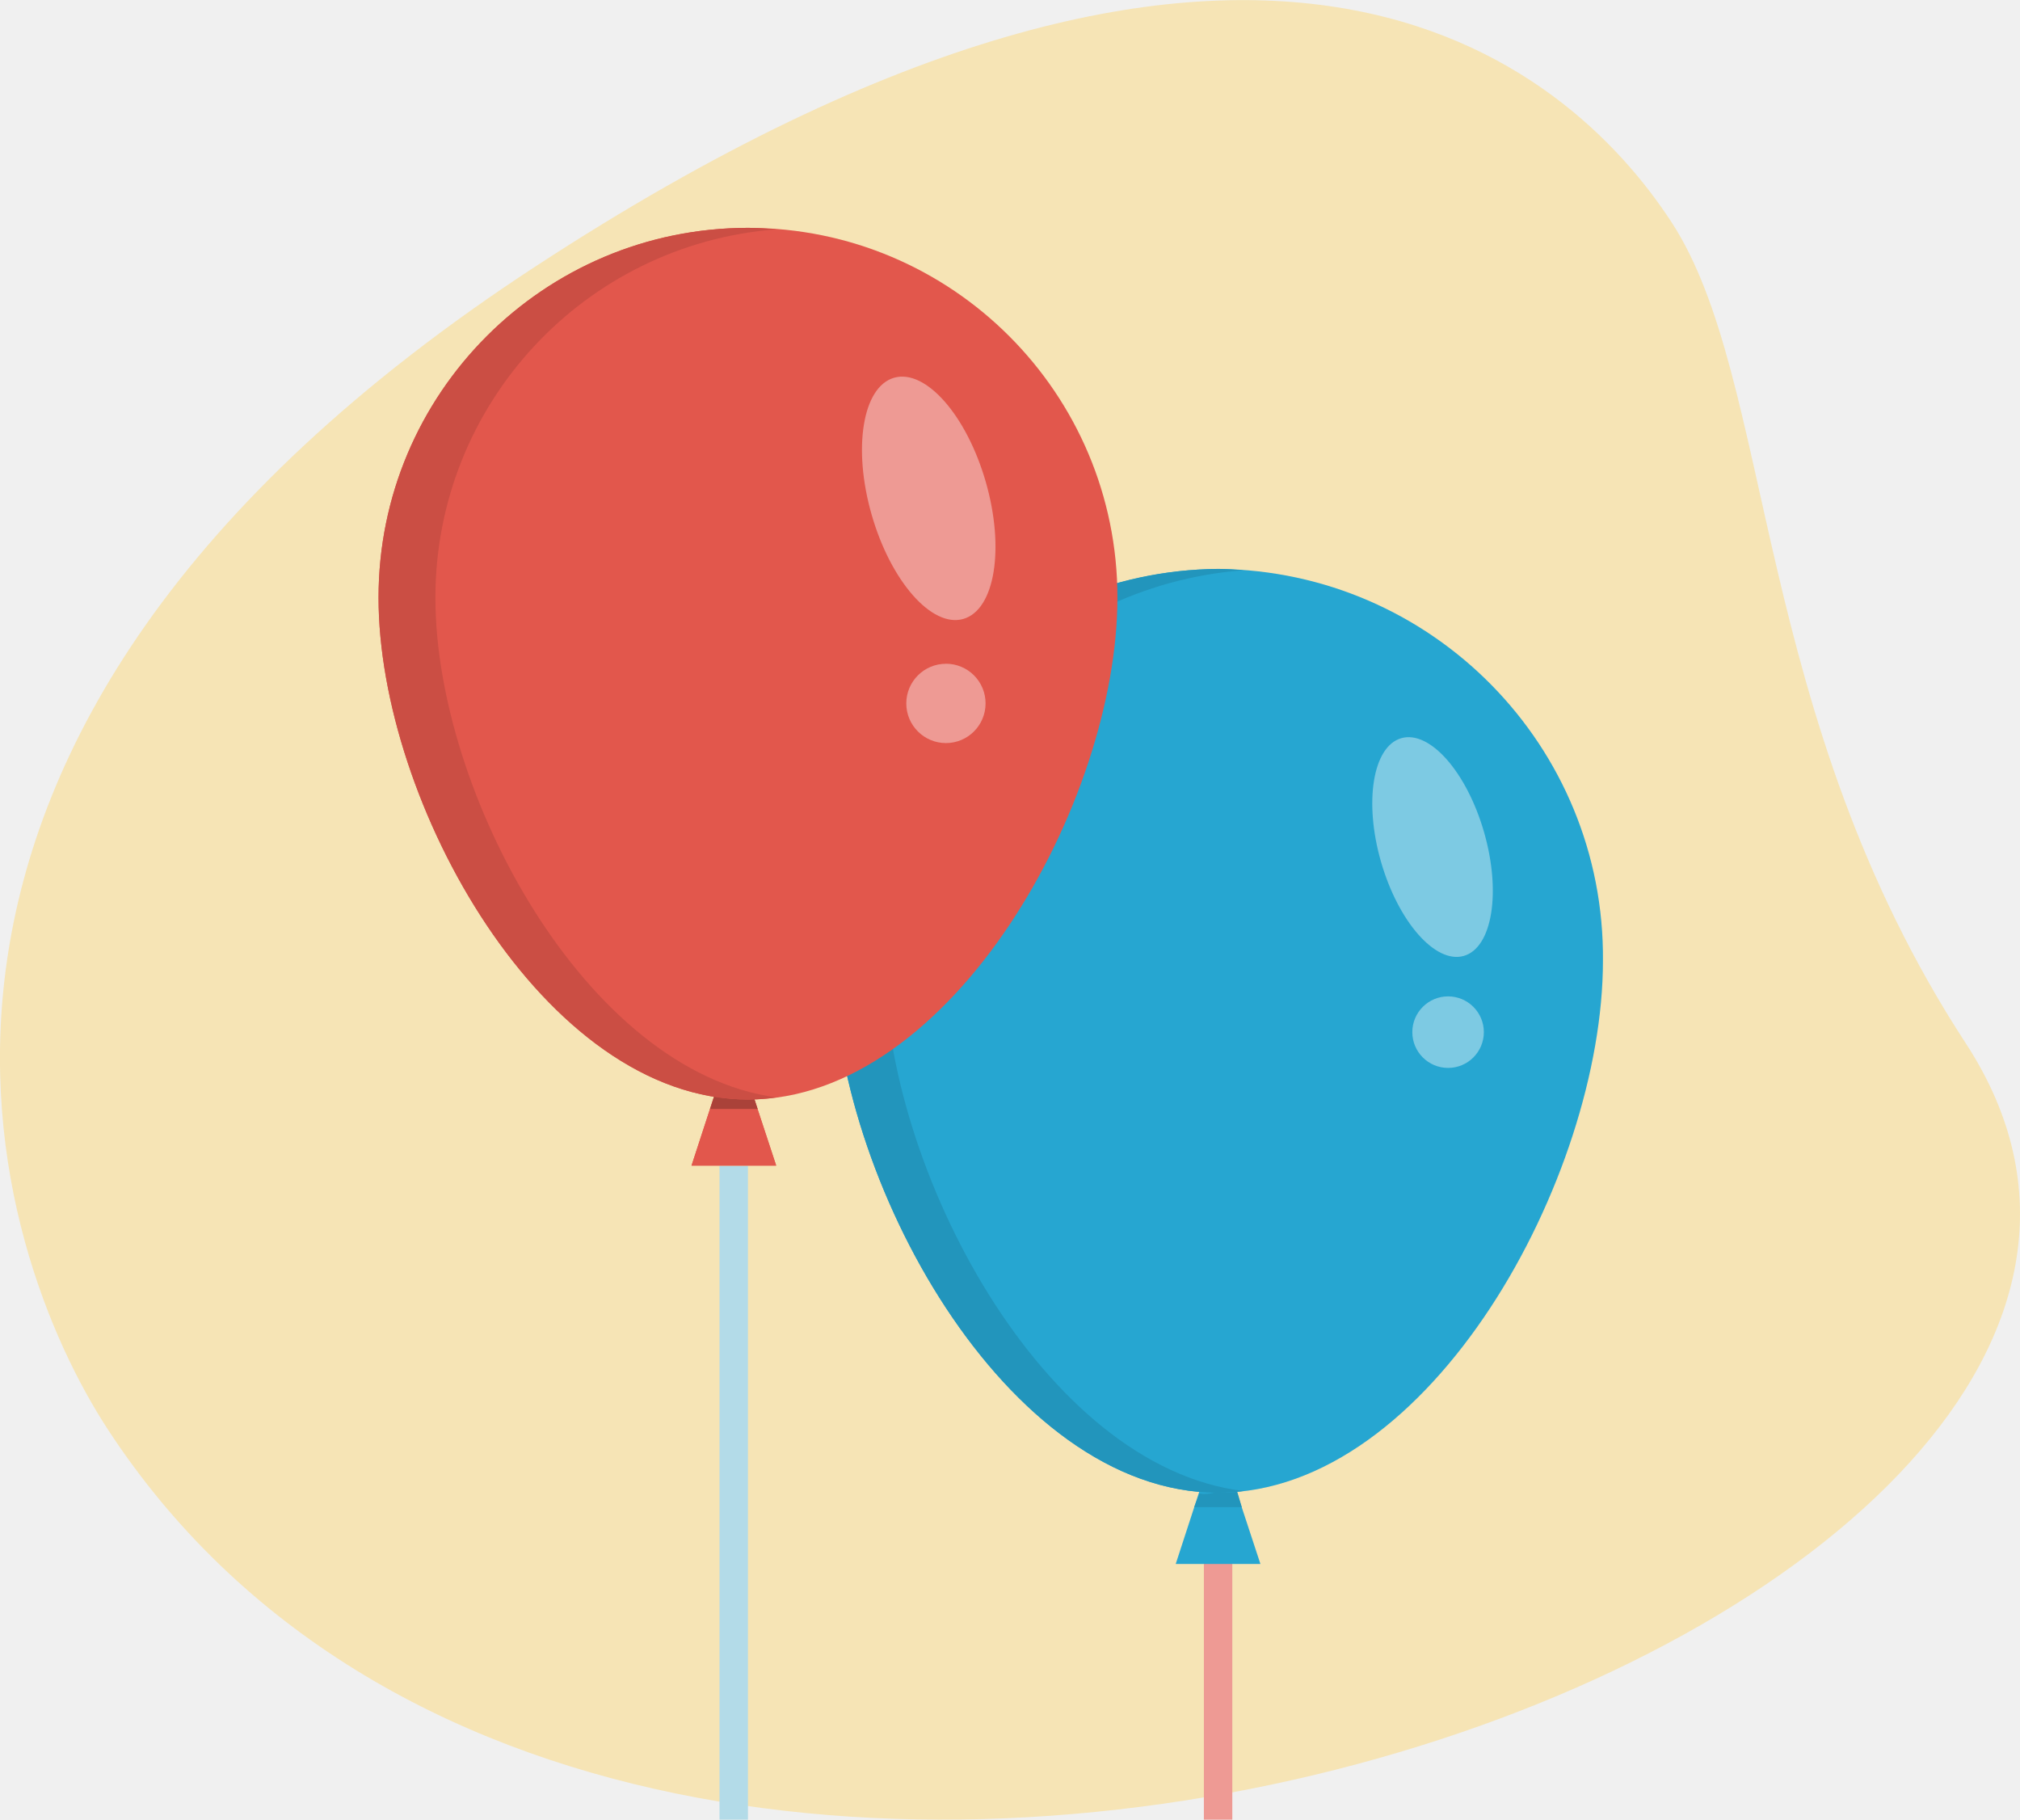
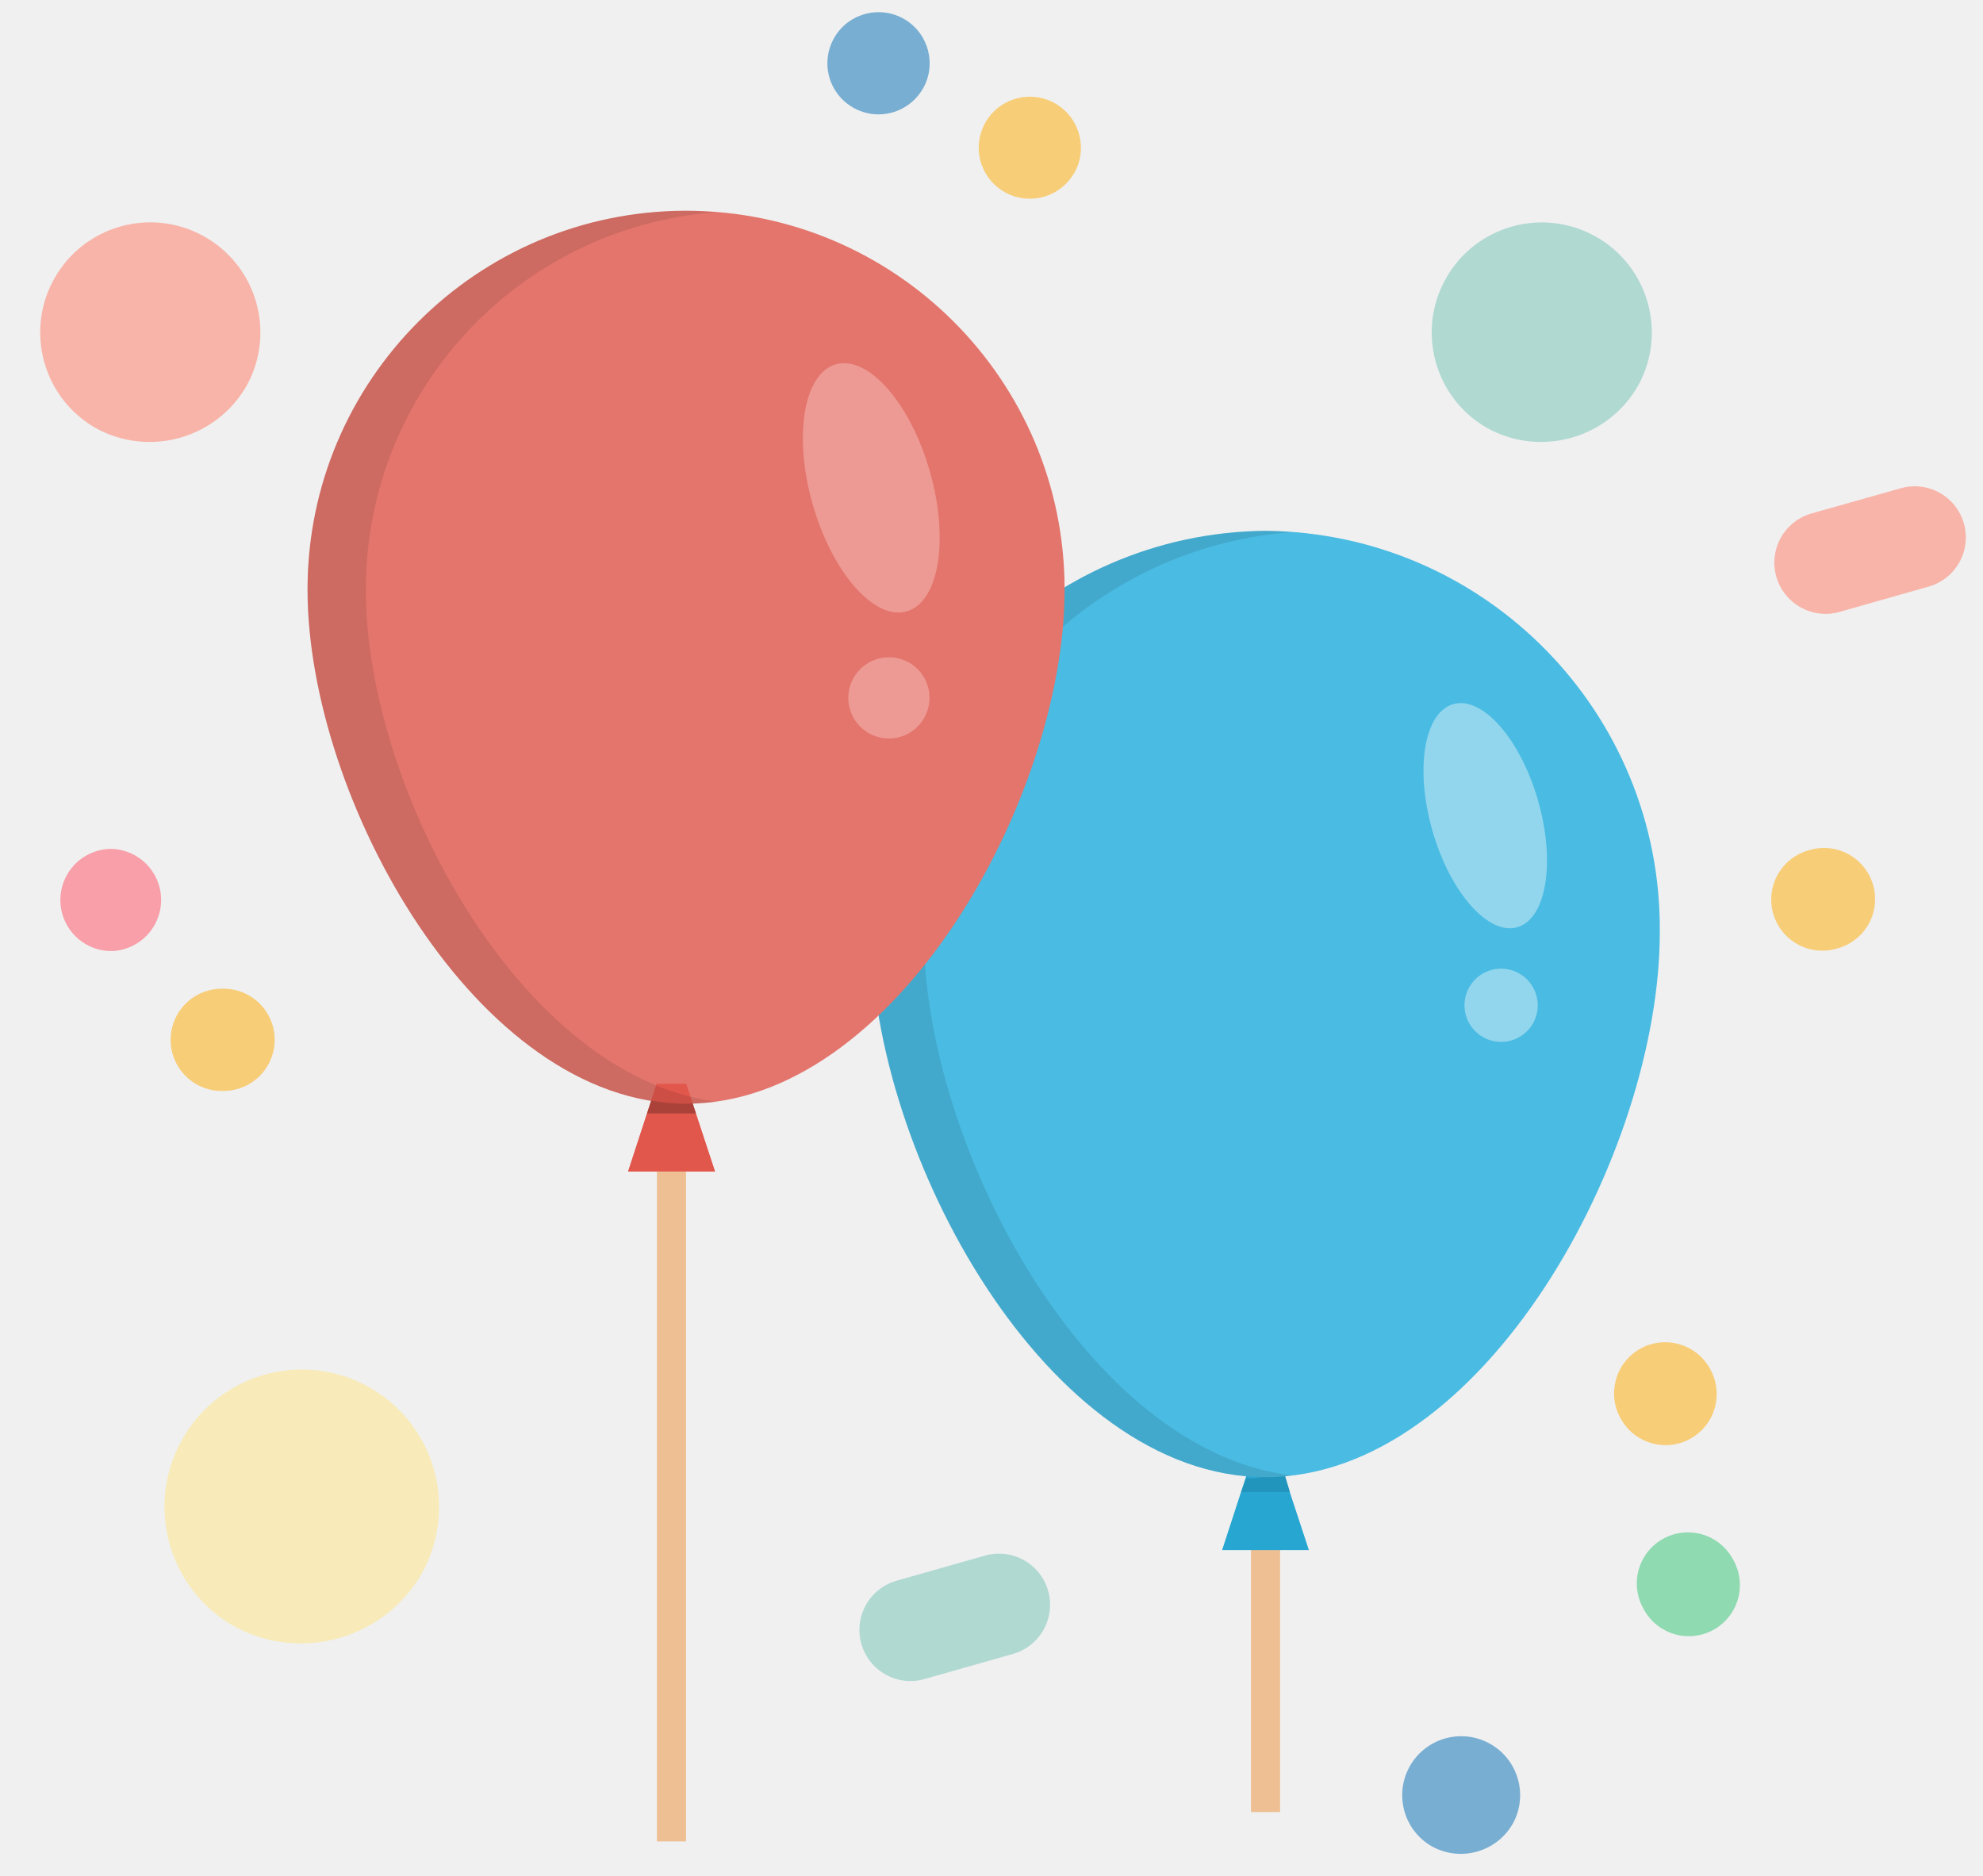
- <svg xmlns="http://www.w3.org/2000/svg" width="44.337" height="39.93" viewBox="0 0 44.337 39.93">
-   <g id="birthday" transform="translate(-47.5 -513)">
-     <g id="Group_25706" data-name="Group 25706" transform="translate(47.5 513)" opacity="0.4">
-       <path id="Path_18304" data-name="Path 18304" d="M43.278,24.8c-4.693-7.186-4.194-14.551-6.456-18.015s-9-9.434-24.932.97S.012,29.468,2.5,33.276C14.151,51.11,51.591,37.524,43.278,24.8Z" transform="translate(-0.134 -1.91)" fill="#ffd25d" />
+ <svg xmlns="http://www.w3.org/2000/svg" width="49.102" height="46.447" viewBox="0 0 49.102 46.447">
+   <g id="birthday" transform="translate(-35.7 -512.782)">
+     <g id="Group_30126" data-name="Group 30126" transform="translate(15500.041 1243.952) rotate(30)">
+       <g id="Group_30067" data-name="Group 30067" transform="translate(-13753.482 7082)">
+         <g id="Group_30062" data-name="Group 30062" transform="translate(0 0)" opacity="0.5">
+           <path id="Path_20574" data-name="Path 20574" d="M338.855,139.3a2.726,2.726,0,1,0-2.724,2.806A2.767,2.767,0,0,0,338.855,139.3Zm0,0" transform="translate(-333.406 -117.153)" fill="#ff7861" />
+           <path id="Path_20576" data-name="Path 20576" d="M236.047,38.964a3.4,3.4,0,1,0-3.4,3.5A3.449,3.449,0,0,0,236.047,38.964Zm0,0" transform="translate(-212.137 6.47)" fill="#ffe581" />
+           <path id="Path_20577" data-name="Path 20577" d="M17.761,437.275a2.725,2.725,0,1,0-2.724,2.807A2.766,2.766,0,0,0,17.761,437.275Zm0,0" transform="translate(17.526 -432.357)" fill="#70c1b3" />
+           <path id="Path_20578" data-name="Path 20578" d="M107.827,246.183a1.266,1.266,0,0,1-.906-2.151l.014-.014a1.266,1.266,0,1,1,1.811,1.769l-.013.014A1.264,1.264,0,0,1,107.827,246.183Zm0,0" transform="translate(-62.226 -231.231)" fill="#fa0" />
+           <path id="Path_20563" data-name="Path 20563" d="M152.961,138.027a1.266,1.266,0,0,1-.654-2.351l.017-.01a1.266,1.266,0,0,1,1.3,2.17l-.017.01A1.261,1.261,0,0,1,152.961,138.027Zm0,0" transform="translate(-144.041 -101.884)" fill="#ff4e61" />
+           <path id="Path_20564" data-name="Path 20564" d="M165.469,159.944a1.266,1.266,0,0,1-.658-2.349l.017-.01a1.266,1.266,0,1,1,1.312,2.165l-.017.01A1.259,1.259,0,0,1,165.469,159.944Zm0,0" transform="translate(-152.453 -122.167)" fill="#fa0" />
+           <path id="Path_20548" data-name="Path 20548" d="M6.185,258.725a1.266,1.266,0,0,1-.908-2.147l1.573-1.621a1.266,1.266,0,1,1,1.817,1.763l-1.574,1.621A1.261,1.261,0,0,1,6.185,258.725Zm0,0" transform="translate(28.903 -216.823)" fill="#70c1b3" />
+           <path id="Path_20580" data-name="Path 20580" d="M133.83,12.647a1.266,1.266,0,0,1-.908-2.147L134.5,8.879a1.266,1.266,0,1,1,1.816,1.763l-1.573,1.621A1.263,1.263,0,0,1,133.83,12.647Zm0,0" transform="translate(-92.335 -4.958)" fill="#ff7861" />
+           <g id="Group_30064" data-name="Group 30064" transform="translate(17.185 3.453) rotate(45)">
+             <path id="Path_20554" data-name="Path 20554" d="M1.28,2.546A1.266,1.266,0,0,0,2.186.4L2.172.381A1.266,1.266,0,0,0,.361,2.15l.013.014A1.264,1.264,0,0,0,1.28,2.546Zm0,0" transform="translate(2.989 0)" fill="#fa0" />
+             <path id="Path_20555" data-name="Path 20555" d="M1.28,2.546A1.266,1.266,0,0,0,2.188.4L2.174.384A1.266,1.266,0,0,0,.358,2.148l.014.014A1.262,1.262,0,0,0,1.28,2.546Zm0,0" transform="translate(0 3.078)" fill="#006cb4" />
+           </g>
+           <path id="Path_20617" data-name="Path 20617" d="M59.273,273.468a1.46,1.46,0,1,0-1.459,1.5A1.481,1.481,0,0,0,59.273,273.468Zm0,0" transform="translate(-8.87 -236.145)" fill="#006cb4" />
+           <path id="Path_20618" data-name="Path 20618" d="M275.321,138.028a1.261,1.261,0,0,1-.649-.179l-.017-.01a1.266,1.266,0,0,1,1.3-2.173l.017.01a1.266,1.266,0,0,1-.651,2.352Zm0,0" transform="translate(-226.961 -110.532)" fill="#fa0" />
+           <path id="Path_20619" data-name="Path 20619" d="M262.814,159.945a1.259,1.259,0,0,1-.652-.182l-.017-.01a1.266,1.266,0,1,1,1.307-2.168l.017.01a1.266,1.266,0,0,1-.655,2.35Zm0,0" transform="translate(-211.592 -128.64)" fill="#2dc471" />
+         </g>
+       </g>
    </g>
-     <g id="Group_29879" data-name="Group 29879" transform="translate(13645.809 -5999)">
-       <path id="Path_20300" data-name="Path 20300" d="M49,47h.624V61.347H49Z" transform="translate(-13620.885 6490.584)" fill="#ee9a94" />
-       <path id="Path_20301" data-name="Path 20301" d="M49.254,43.988h-.631l-.611,1.874h1.859Z" transform="translate(-13620.515 6500.458)" fill="#26a6d1" />
-       <path id="Path_20302" data-name="Path 20302" d="M49.393,44.421c-.252,0-.371.1-.617.059l-.115.3h1.045l-.106-.361Z" transform="translate(-13620.759 6500.294)" fill="#2295bc" />
-       <g id="Group_29878" data-name="Group 29878" transform="translate(-13580.02 6524.485)">
-         <path id="Path_20275" data-name="Path 20275" d="M52.447,54A8.525,8.525,0,0,0,44,62.6c0,4.75,3.782,11.672,8.447,11.672S60.894,67.35,60.894,62.6A8.525,8.525,0,0,0,52.447,54Z" transform="translate(-44 -54)" fill="#26a6d1" />
-         <path id="Path_20276" data-name="Path 20276" d="M45.126,62.6a8.531,8.531,0,0,1,7.884-8.572c-.187-.012-.373-.029-.563-.029A8.525,8.525,0,0,0,44,62.6c0,4.75,3.782,11.672,8.447,11.672a4.807,4.807,0,0,0,.563-.037c-4.4-.525-7.884-7.078-7.884-11.635Z" transform="translate(-44 -54)" fill="#2295bc" />
-         <path id="Path_20299" data-name="Path 20299" d="M56.019,24.033c.624-.179.824-1.395.445-2.714s-1.192-2.243-1.817-2.064-.824,1.4-.445,2.714S55.395,24.212,56.019,24.033Zm-.345.888a.785.785,0,1,0,.785.785A.785.785,0,0,0,55.674,24.921Z" transform="translate(-42.179 -15.541)" fill="#fff" opacity="0.4" />
+     <g id="birthday-2" data-name="birthday" transform="translate(-12.494)">
+       <g id="Group_29879" data-name="Group 29879" transform="translate(55.809 518)">
+         <g id="Group_30127" data-name="Group 30127" transform="translate(13.958 7.925)">
+           <path id="Path_20300" data-name="Path 20300" d="M49,47h.721V63.583H49Z" transform="translate(-39.597 -31.859)" fill="#edbf92" />
+           <path id="Path_20301" data-name="Path 20301" d="M49.447,43.988h-.73l-.706,2.166h2.149Z" transform="translate(-39.323 -20.916)" fill="#26a6d1" />
+           <path id="Path_20302" data-name="Path 20302" d="M49.507,44.421c-.291,0-.429.114-.713.068l-.132.349h1.208l-.123-.417Z" transform="translate(-39.504 -21.037)" fill="#2295bc" />
+           <g id="Group_29878" data-name="Group 29878">
+             <path id="Path_20275" data-name="Path 20275" d="M53.763,54A9.854,9.854,0,0,0,44,63.941c0,5.49,4.371,13.491,9.763,13.491s9.763-8,9.763-13.491A9.854,9.854,0,0,0,53.763,54Z" transform="translate(-44 -54)" fill="#4abbe2" />
+             <path id="Path_20276" data-name="Path 20276" d="M45.3,63.941a9.86,9.86,0,0,1,9.113-9.908c-.216-.014-.431-.033-.651-.033A9.854,9.854,0,0,0,44,63.941c0,5.49,4.371,13.491,9.763,13.491a5.556,5.556,0,0,0,.651-.043c-5.088-.607-9.113-8.181-9.113-13.448Z" transform="translate(-44 -54)" opacity="0.1" />
+             <path id="Path_20299" data-name="Path 20299" d="M56.332,24.781c.722-.207.952-1.612.514-3.137s-1.377-2.593-2.1-2.386-.952,1.613-.514,3.137S55.611,24.989,56.332,24.781Zm-.4,1.026a.907.907,0,1,0,.907.907A.907.907,0,0,0,55.933,25.808Z" transform="translate(-40.335 -14.966)" fill="#fff" opacity="0.4" />
+           </g>
+         </g>
+         <path id="Path_20274" data-name="Path 20274" d="M49,47h.721V63.583H49Z" transform="translate(-40.349 -23.207)" fill="#edbf92" />
+         <path id="Path_20277" data-name="Path 20277" d="M46.373,14A9.377,9.377,0,0,0,37,23.381c0,5.18,4.2,12.73,9.373,12.73s9.373-7.55,9.373-12.73A9.377,9.377,0,0,0,46.373,14Z" transform="translate(-37 -14)" fill="#e3756c" />
+         <path id="Path_20286" data-name="Path 20286" d="M49.447,43.988h-.73l-.706,2.166h2.149Z" transform="translate(-40.072 -22.367)" fill="#e2574c" />
+         <path id="Path_20287" data-name="Path 20287" d="M56.582,25.379c.8-.229,1.055-1.786.57-3.474s-1.526-2.872-2.326-2.643-1.055,1.787-.57,3.475S55.783,25.609,56.582,25.379Zm-.442,1.137a1.005,1.005,0,1,0,1.005,1.005A1,1,0,0,0,56.14,26.516Z" transform="translate(-41.745 -15.459)" fill="#ee9a94" />
+         <path id="Path_20289" data-name="Path 20289" d="M49.447,43.988h-.73l-.706,2.166h2.149Z" transform="translate(-40.072 -22.367)" fill="#e2574c" />
+         <path id="Path_20290" data-name="Path 20290" d="M49.626,44.639a5.376,5.376,0,0,1-.863-.074l-.1.314h1.208l-.081-.247Z" transform="translate(-40.254 -22.528)" fill="#aa4239" />
+         <path id="Path_20291" data-name="Path 20291" d="M38.442,23.381a9.372,9.372,0,0,1,8.652-9.344c-.239-.019-.478-.037-.721-.037A9.377,9.377,0,0,0,37,23.381c0,5.18,4.2,12.73,9.373,12.73a5.33,5.33,0,0,0,.721-.054C42.255,35.4,38.442,28.317,38.442,23.381Z" transform="translate(-37 -14)" opacity="0.1" />
      </g>
-       <path id="Path_20274" data-name="Path 20274" d="M49,47h.624V61.347H49Z" transform="translate(-13631.516 6490.584)" fill="#b3dbe8" />
-       <path id="Path_20277" data-name="Path 20277" d="M45.109,14A8.112,8.112,0,0,0,37,22.116c0,4.482,3.63,11.013,8.109,11.013s8.109-6.532,8.109-11.013A8.112,8.112,0,0,0,45.109,14Z" transform="translate(-13627 6503)" fill="#e2574c" />
-       <path id="Path_20286" data-name="Path 20286" d="M49.254,43.988h-.631l-.611,1.874h1.859Z" transform="translate(-13631.143 6491.717)" fill="#e2574c" />
-       <path id="Path_20287" data-name="Path 20287" d="M56.235,24.55c.692-.2.913-1.545.493-3.006s-1.32-2.485-2.012-2.287-.913,1.546-.493,3.007S55.544,24.749,56.235,24.55Zm-.382.984a.87.87,0,1,0,.87.87A.869.869,0,0,0,55.853,25.533Z" transform="translate(-13633.399 6501.032)" fill="#ee9a94" />
-       <path id="Path_20289" data-name="Path 20289" d="M49.254,43.988h-.631l-.611,1.874h1.859Z" transform="translate(-13631.143 6491.717)" fill="#e2574c" />
-       <path id="Path_20290" data-name="Path 20290" d="M49.5,44.629a4.651,4.651,0,0,1-.747-.064l-.089.271h1.045l-.07-.214Z" transform="translate(-13631.388 6491.5)" fill="#aa4239" />
-       <path id="Path_20291" data-name="Path 20291" d="M38.248,22.116a8.108,8.108,0,0,1,7.485-8.084c-.206-.016-.414-.032-.624-.032A8.112,8.112,0,0,0,37,22.116c0,4.482,3.63,11.013,8.109,11.013a4.611,4.611,0,0,0,.624-.047C41.546,32.516,38.248,26.387,38.248,22.116Z" transform="translate(-13627 6503)" fill="#cb4e44" />
    </g>
  </g>
</svg>
